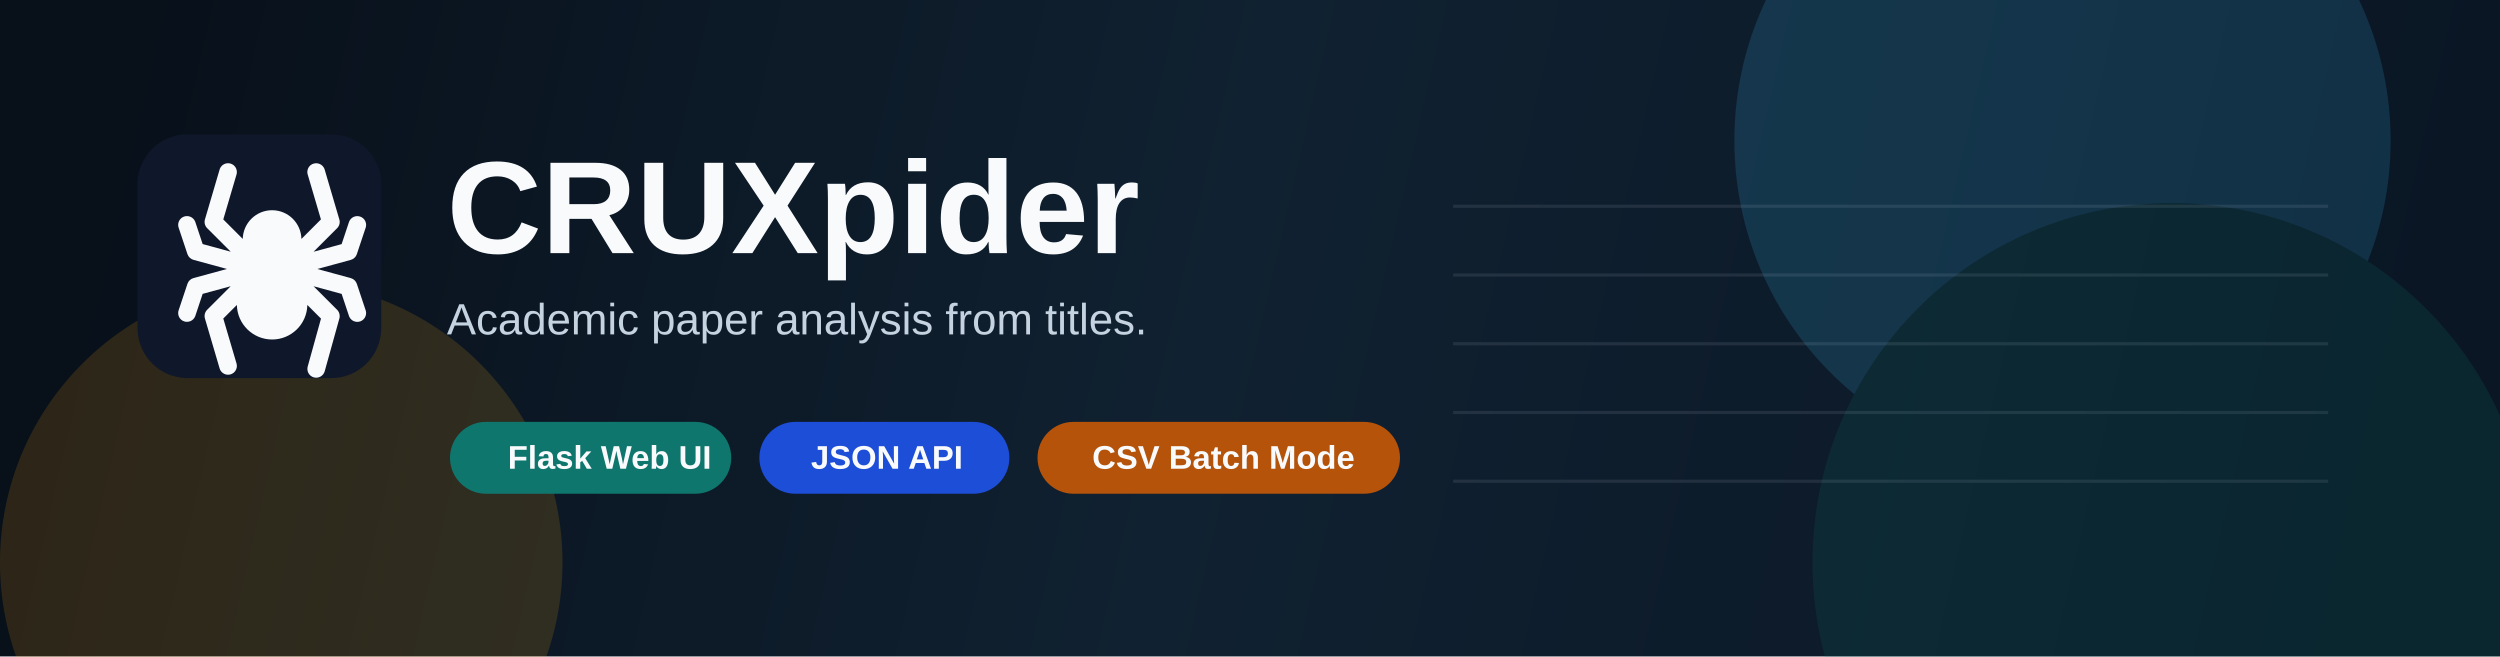
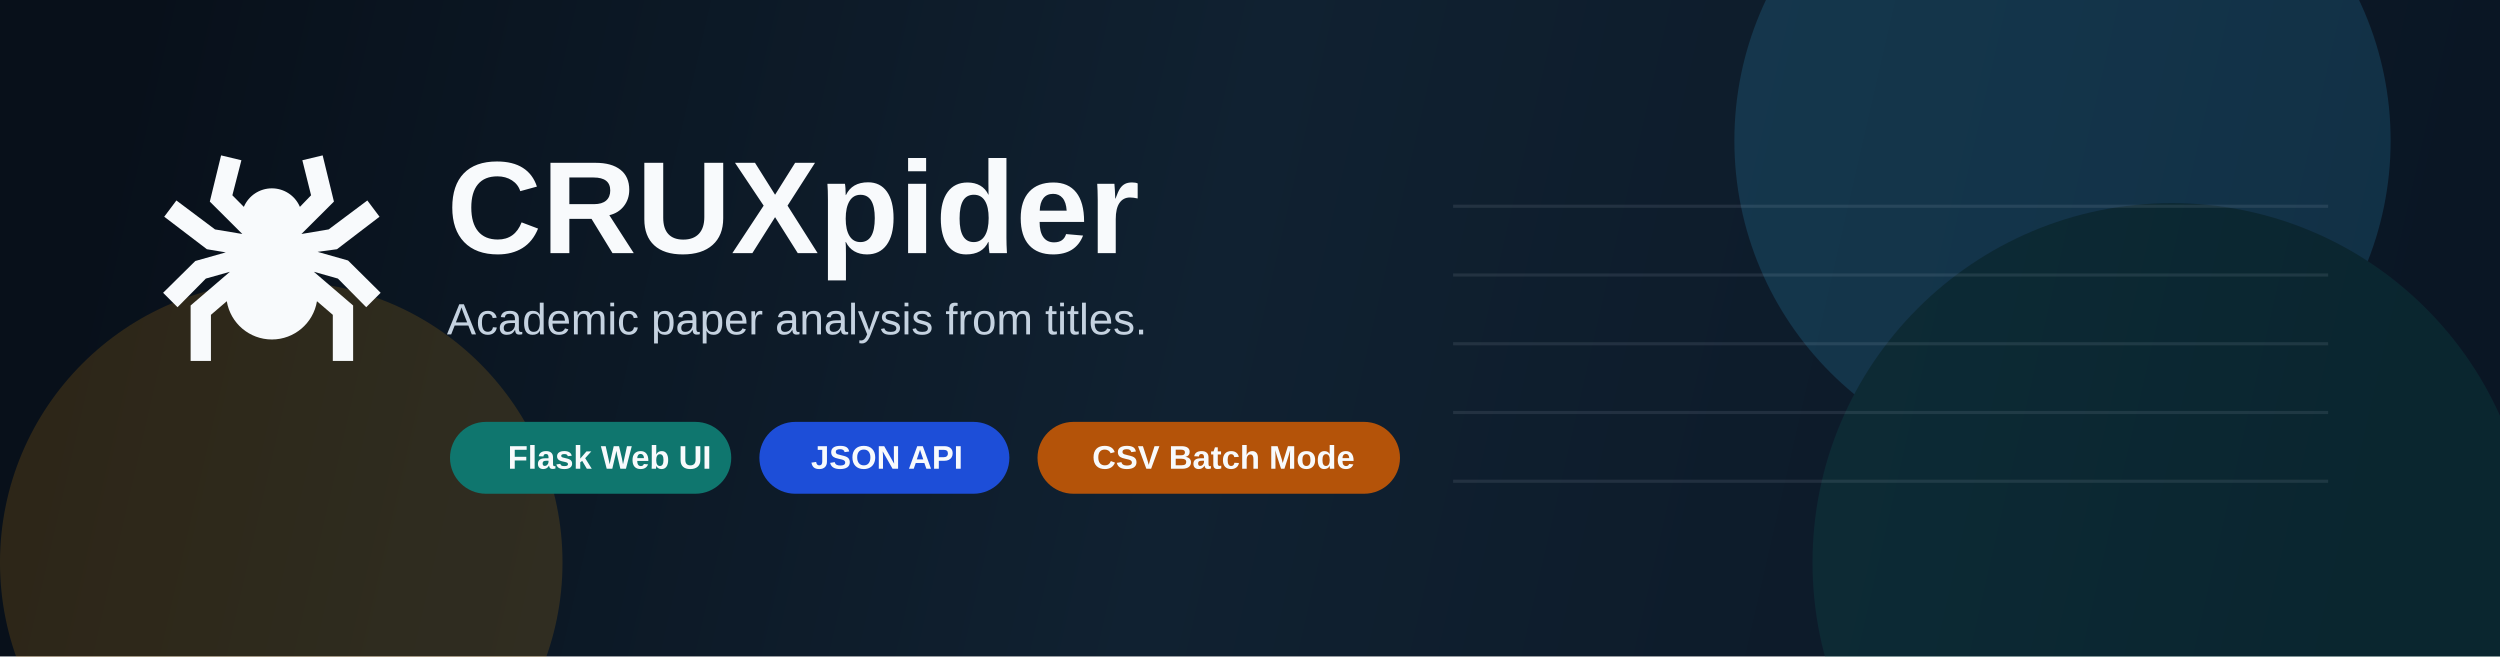
<svg xmlns="http://www.w3.org/2000/svg" width="1600" height="420" viewBox="0 0 1600 420" fill="none">
  <rect width="1600" height="420" fill="#08111B" />
  <rect width="1600" height="420" fill="url(#bg)" />
  <g opacity="0.16">
    <circle cx="1320" cy="90" r="210" fill="#38BDF8" />
    <circle cx="1390" cy="360" r="230" fill="#0F766E" />
    <circle cx="180" cy="360" r="180" fill="#F59E0B" />
  </g>
  <g opacity="0.1" stroke="#D6E3F0" stroke-width="2">
    <path d="M930 132H1490" />
    <path d="M930 176H1490" />
    <path d="M930 220H1490" />
    <path d="M930 264H1490" />
    <path d="M930 308H1490" />
  </g>
-   <rect x="88" y="86" width="156" height="156" rx="32" fill="#0F172A" />
-   <g transform="translate(114 112) scale(0.235)">
-     <path d="M369.3-31c11.9-3.5 24.4 2.7 29 13.9l.8 2.3 40 136c2.5 8.4 .1 17.5-6.1 23.7l-64.1 64.1 76.4-20.8 19.9-59.8 .9-2.3c5-11.1 17.7-16.8 29.5-12.9 11.8 3.9 18.5 16.1 15.8 28l-.7 2.4-24 72c-2.5 7.6-8.7 13.4-16.5 15.6l-91.1 24.8 91.1 24.8c7.7 2.1 13.9 8 16.5 15.6l24 72 .7 2.4c2.7 11.9-4.1 24.1-15.8 28-11.8 3.9-24.5-1.8-29.5-12.9l-.9-2.3-19.9-59.8-76.4-20.8 64.1 64.1c6.1 6.1 8.5 15.1 6.2 23.4l-40 144-.8 2.3c-4.4 11.3-16.8 17.7-28.8 14.4-12-3.3-19.3-15.2-17.2-27.2l.5-2.4 36.2-130.5-37.2-37.2C351 406 308.4 448 256 448s-95-42-96-94.1l-37 37 36 122.3 .6 2.4c2.2 11.9-4.9 23.9-16.8 27.4-11.9 3.5-24.4-2.7-29-13.9l-.8-2.3-40-136c-2.5-8.4-.1-17.5 6.1-23.8l64.1-64.1-76.4 20.8-19.9 59.8-.9 2.3c-5 11.1-17.7 16.8-29.5 12.9s-18.5-16.1-15.8-28l.7-2.4 24-72c2.5-7.6 8.7-13.4 16.5-15.6l91.1-24.8-91.1-24.8c-7.7-2.1-13.9-8-16.5-15.6l-24-72-.7-2.4c-2.7-11.9 4.1-24.1 15.8-28s24.5 1.8 29.5 12.9l.9 2.3 19.9 59.8 76.4 20.8-64.1-64.1c-6.2-6.2-8.5-15.3-6.1-23.7l40-136 .8-2.3c4.6-11.3 17.1-17.4 29-13.9 11.9 3.5 19 15.5 16.8 27.4l-.6 2.4-36 122.3 53 53c1-43.3 36.4-78.1 79.9-78.1s78.9 34.8 79.9 78.2l53.1-53.1-36-122.3-.6-2.4c-2.2-12 4.9-23.9 16.8-27.4z" fill="#F8FAFC" />
+   <g transform="translate(96 88) scale(6.5)">
+     <path d="M21.29 16.71L22.71 15.29L19.5 12.11L16.5 11.26L18.41 11L22.6 7.8L21.4 6.2L17.59 9.05L14.91 9.5L18.11 6.31L17 1.76L15 2.24L15.86 5.69L14.76 6.83A3 3 0 0 0 9.24 6.83L8.11 5.69L9 2.24L7 1.76L5.89 6.31L9.09 9.5L6.4 9.05L2.6 6.2L1.4 7.8L5.6 11L7.46 11.31L4.46 12.16L1.29 15.29L2.71 16.71L5.5 13.89L7.87 13.22L4 16.54V22H6V17.46L7.56 16.12A4.5 4.5 0 0 0 16.44 16.12L18 17.46V22H20V16.54L16.13 13.22L18.5 13.89Z" fill="#F8FAFC" />
  </g>
  <text x="286" y="162" font-family="Arial, Helvetica, sans-serif" font-size="84" font-weight="700" fill="#F8FAFC">CRUXpider</text>
  <text x="286" y="214" font-family="Arial, Helvetica, sans-serif" font-size="28" font-weight="400" fill="#C5D2E0">Academic paper analysis from titles.</text>
  <g>
    <rect x="288" y="270" width="180" height="46" rx="23" fill="#0F766E" />
    <text x="325" y="300" font-family="Arial, Helvetica, sans-serif" font-size="21" font-weight="700" fill="#F8FAFC">Flask Web UI</text>
    <rect x="486" y="270" width="160" height="46" rx="23" fill="#1D4ED8" />
    <text x="519" y="300" font-family="Arial, Helvetica, sans-serif" font-size="21" font-weight="700" fill="#F8FAFC">JSON API</text>
    <rect x="664" y="270" width="232" height="46" rx="23" fill="#B45309" />
    <text x="699" y="300" font-family="Arial, Helvetica, sans-serif" font-size="21" font-weight="700" fill="#F8FAFC">CSV Batch Mode</text>
  </g>
  <defs>
    <linearGradient id="bg" x1="80" y1="50" x2="1520" y2="380" gradientUnits="userSpaceOnUse">
      <stop stop-color="#08101A" />
      <stop offset="0.48" stop-color="#102131" />
      <stop offset="1" stop-color="#0A1624" />
    </linearGradient>
  </defs>
</svg>
